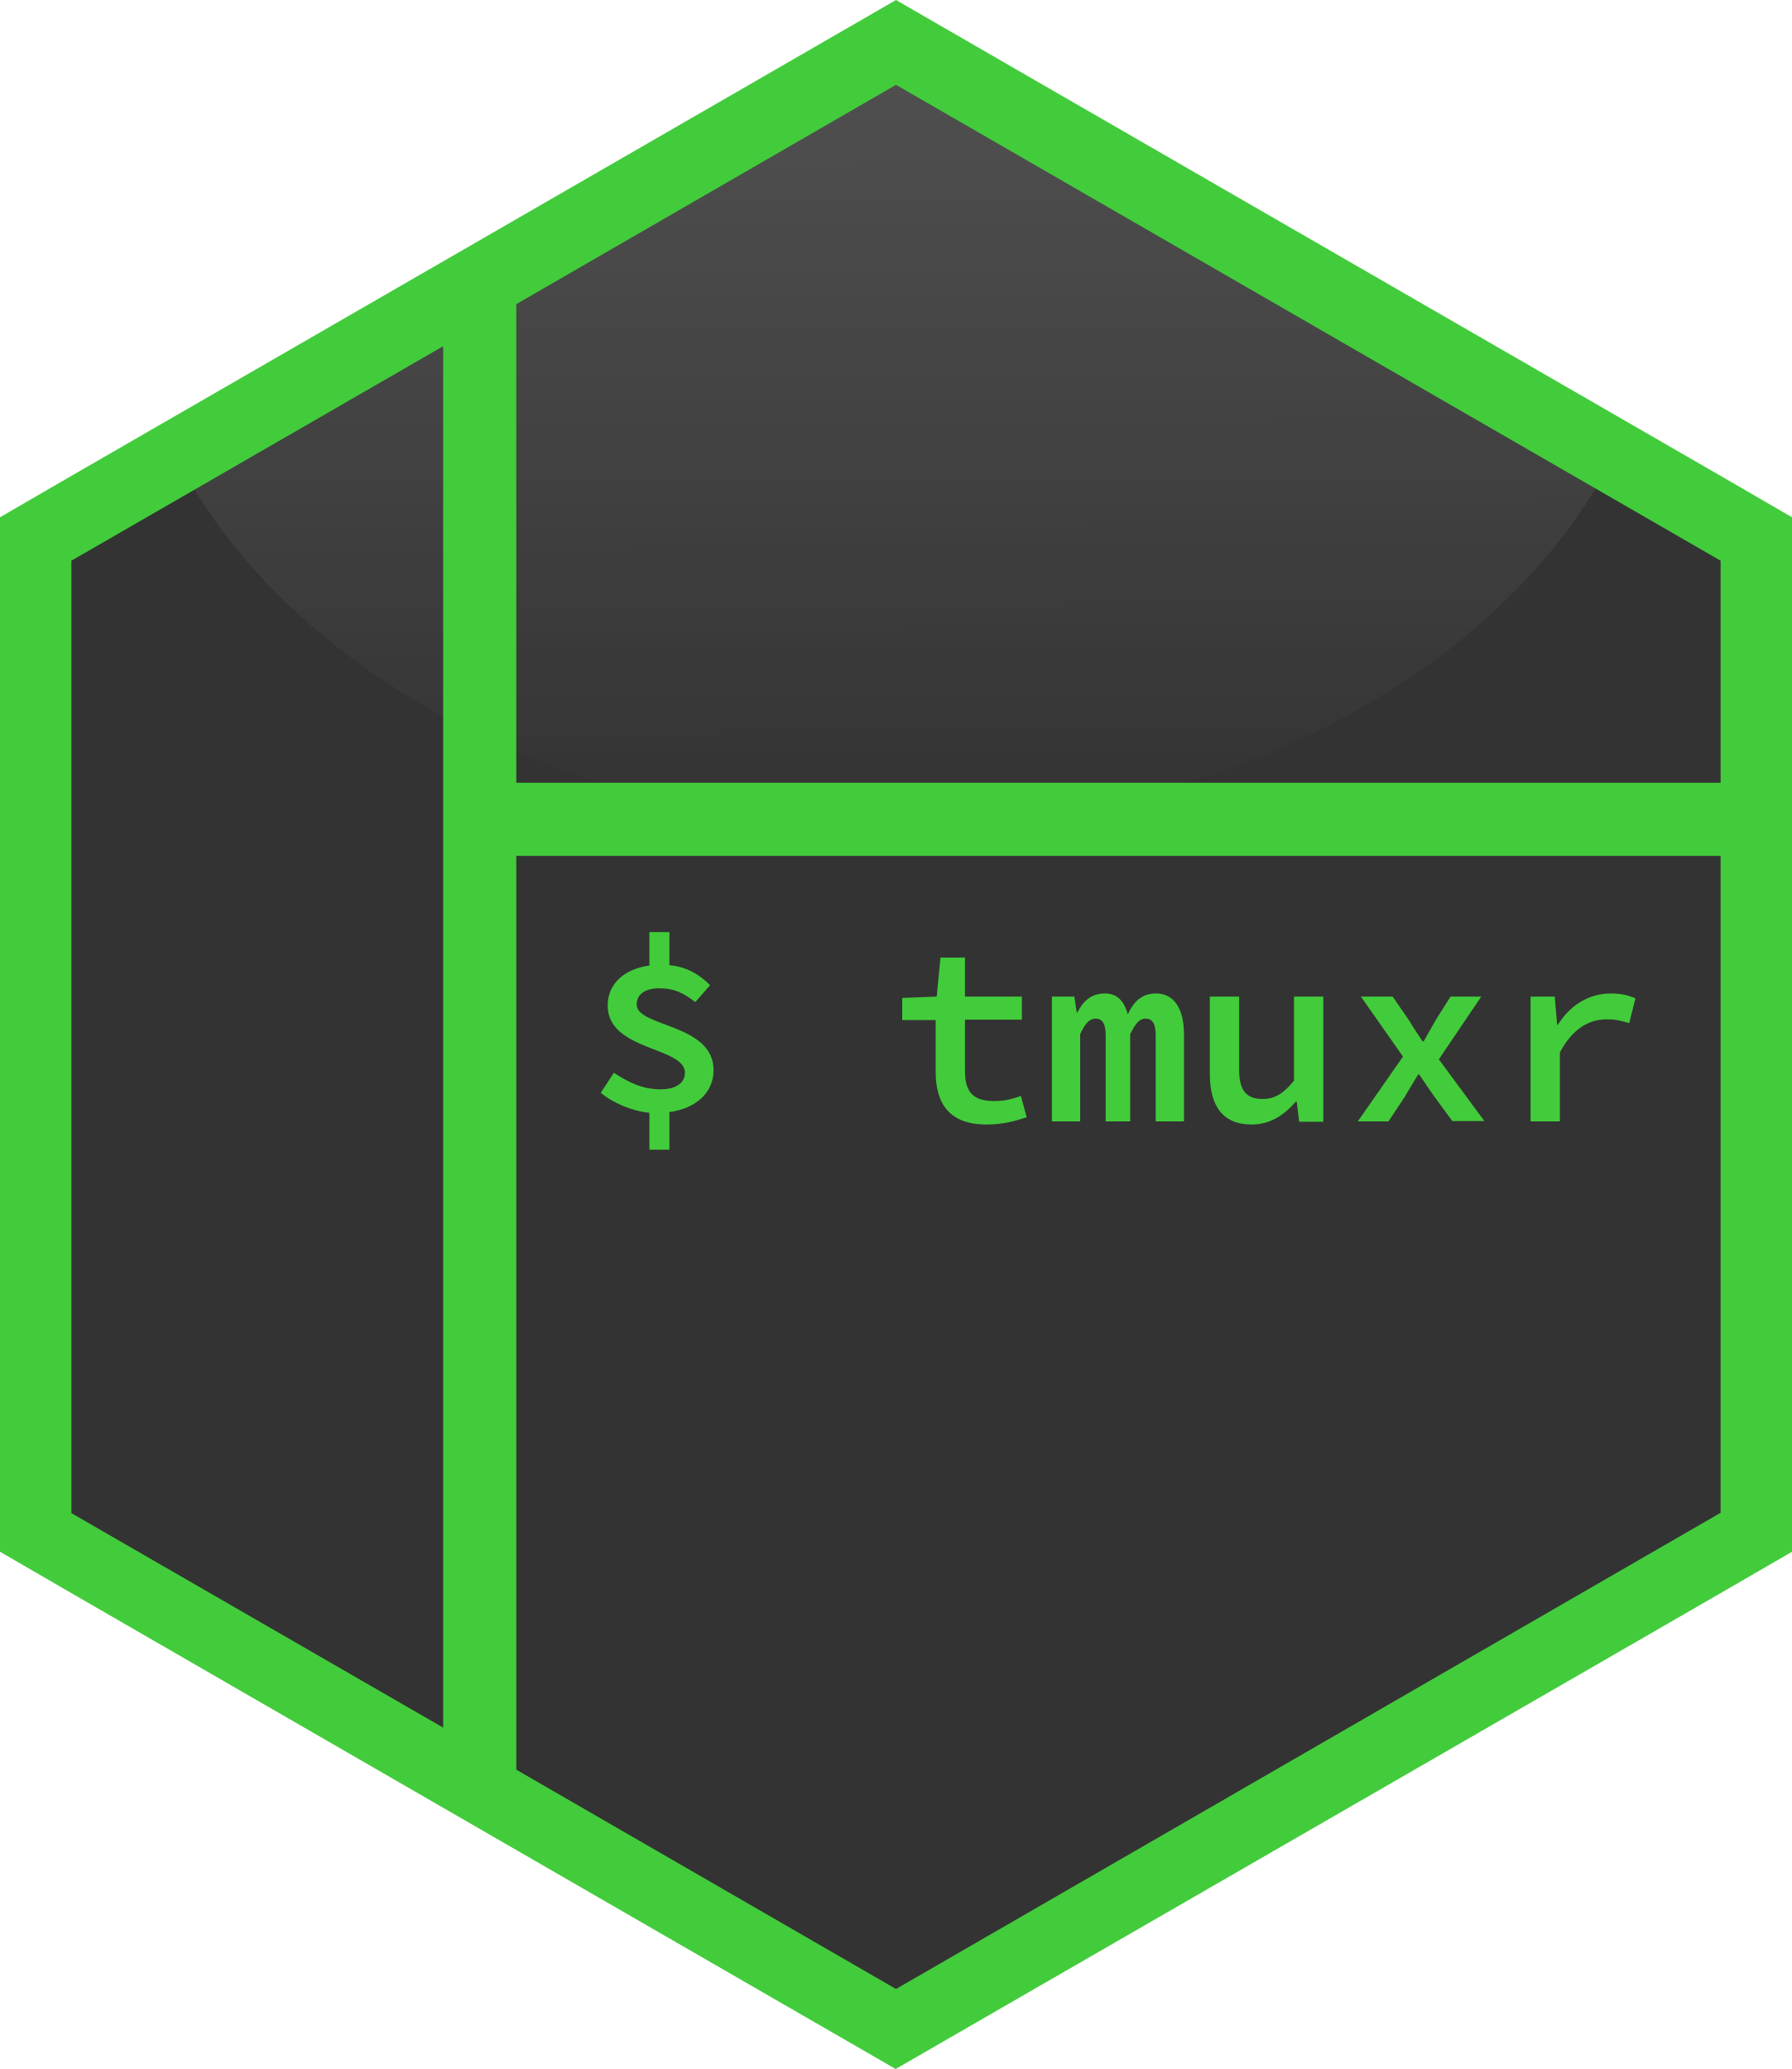
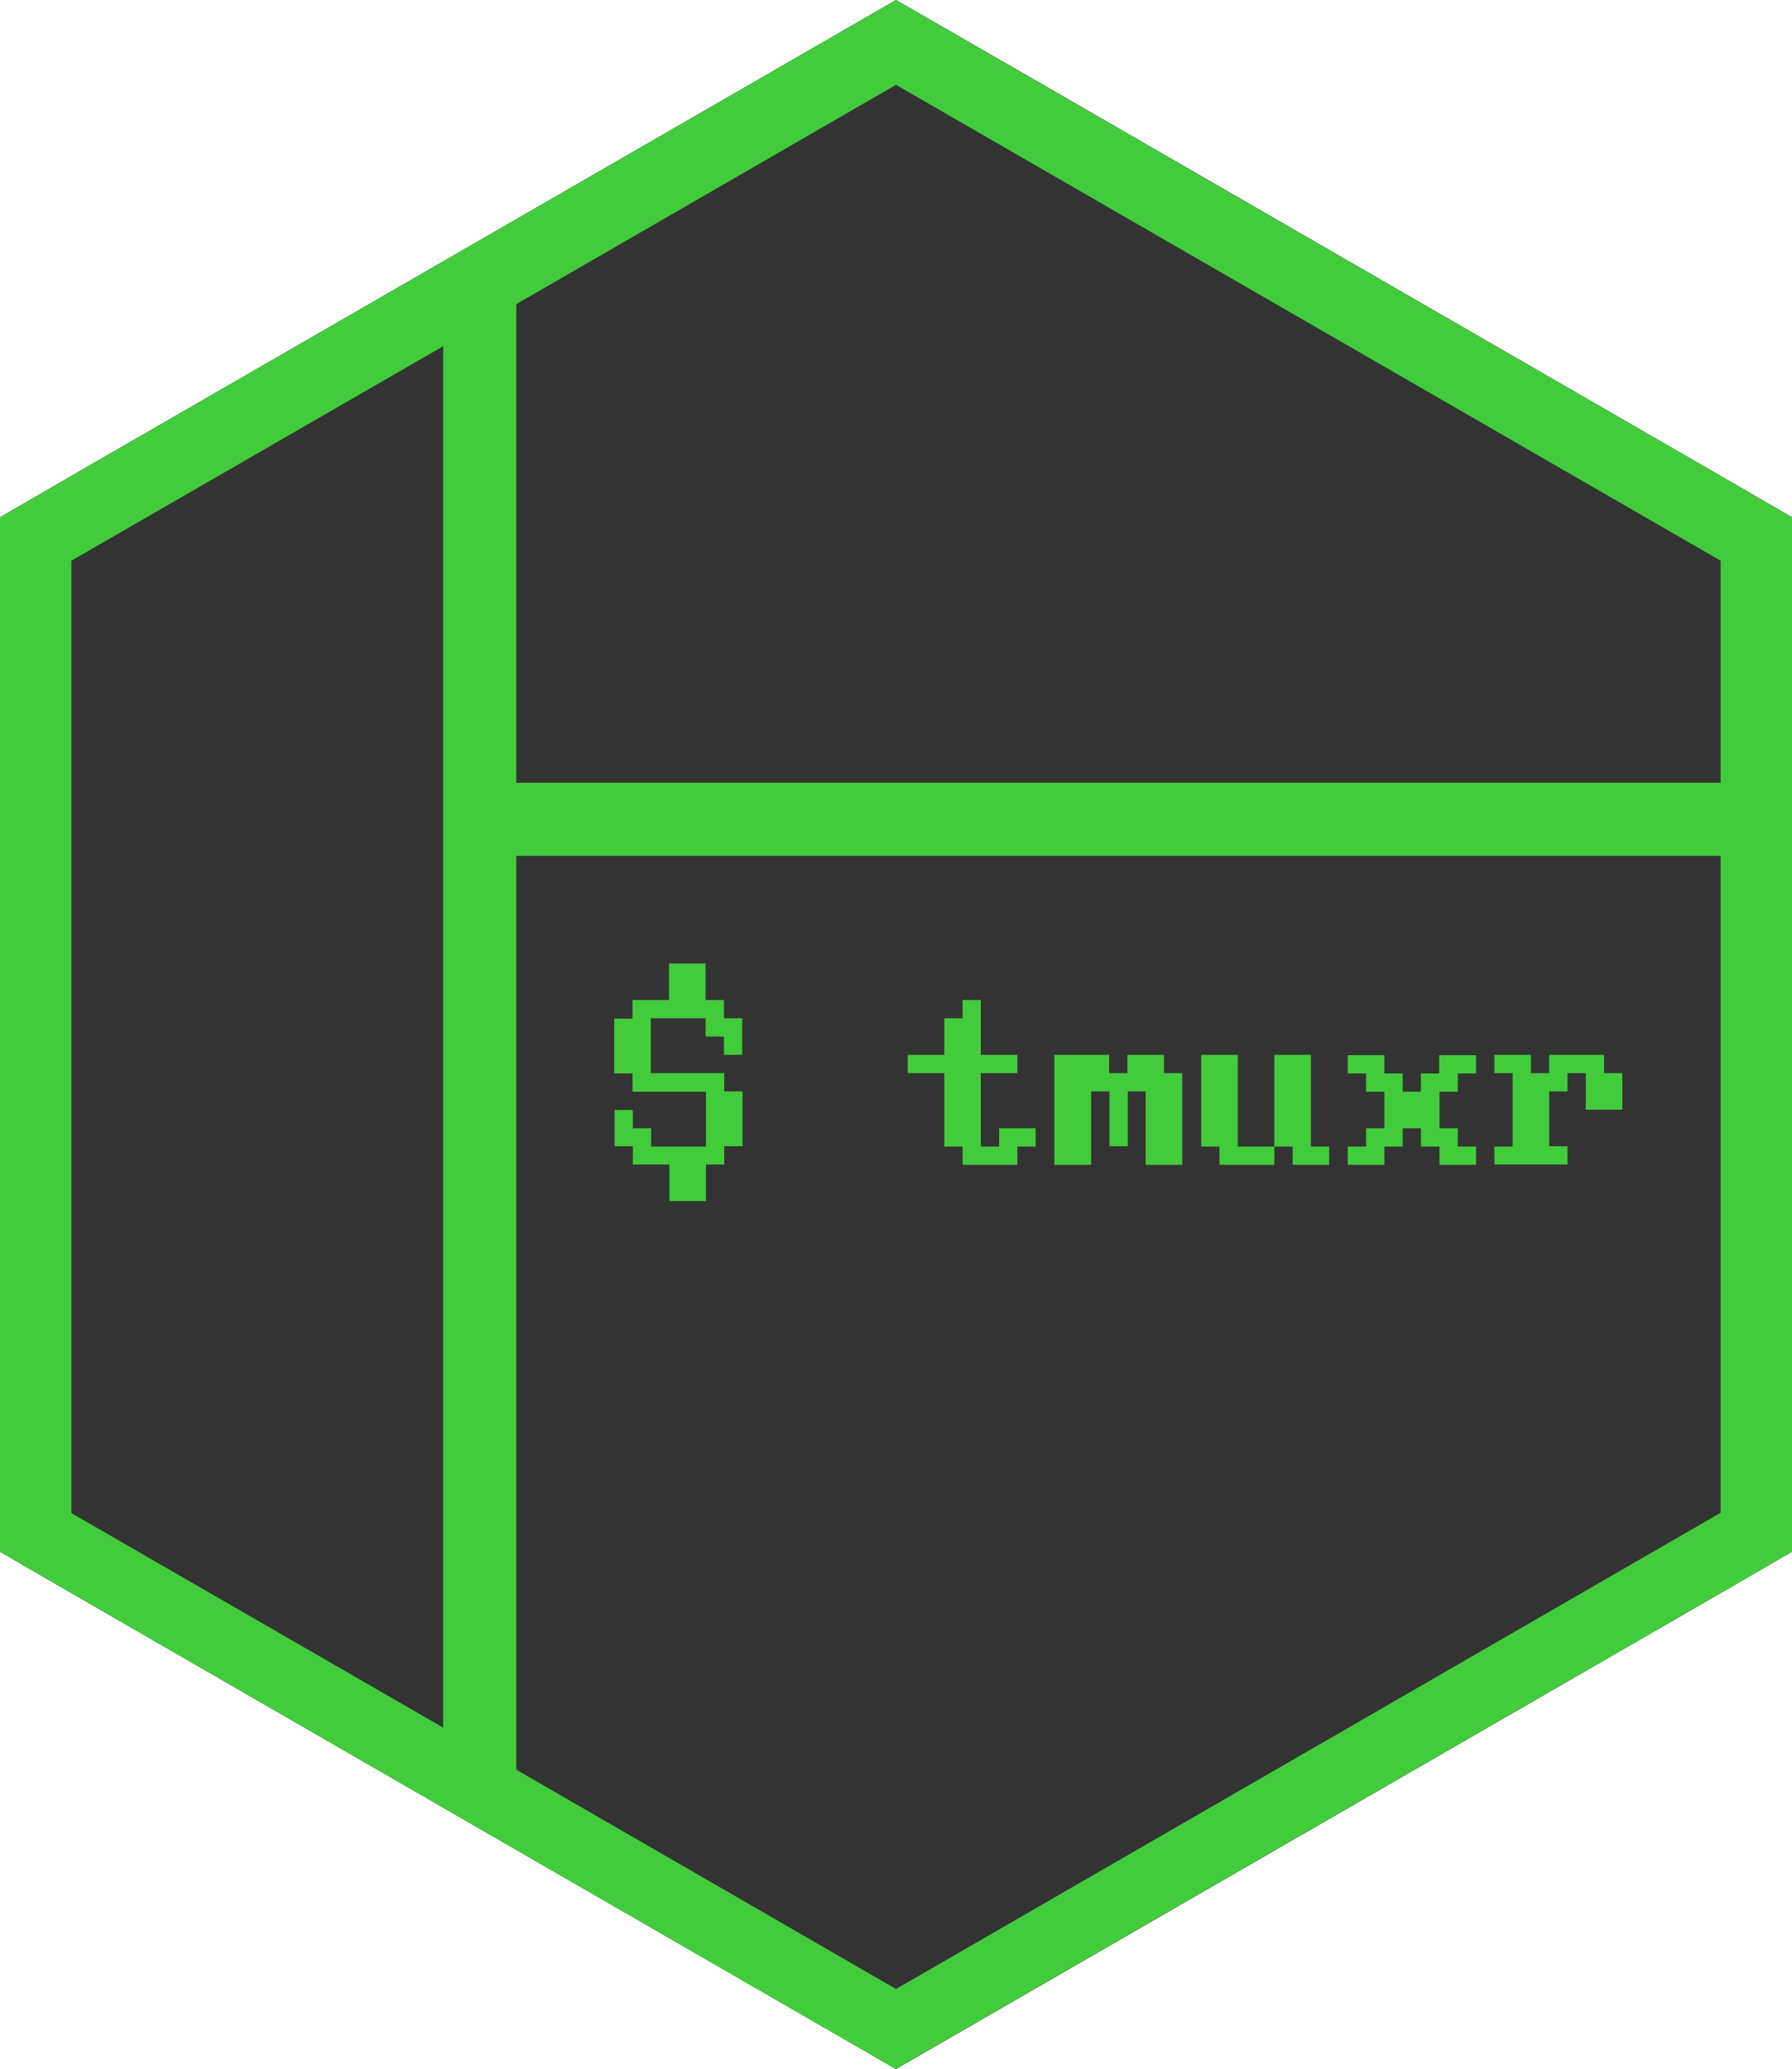
- <svg xmlns="http://www.w3.org/2000/svg" xmlns:xlink="http://www.w3.org/1999/xlink" version="1.1" id="Layer_1" x="0px" y="0px" viewBox="0 0 519.6 600" style="enable-background:new 0 0 519.6 600;" xml:space="preserve">
+ <svg xmlns="http://www.w3.org/2000/svg" version="1.1" x="0px" y="0px" viewBox="0 0 519.6 600" style="enable-background:new 0 0 519.6 600;" xml:space="preserve">
  <style type="text/css">
- 	.st0{clip-path:url(#SVGID_2_);}
- 	.st1{fill:#333333;}
- 	.st2{opacity:0.25;fill:url(#SVGID_3_);enable-background:new    ;}
- 	.st3{fill:#42CC3B;}
+ 	.st0{fill:#333333;}
+ 	.st1{fill:#42CC3B;}
</style>
-   <g>
+   <g id="Background">
+     <path class="st0" d="M498.9,138L302.5,24.6L259.8,0l-42.6,24.6L20.7,138L0,150v300l20.7,12l198.9,114.8l40.2,23.2l40.2-23.2   L498.9,462l20.7-12V150L498.9,138z" />
+     <path id="Border" class="st1" d="M498.9,138L302.4,24.6L259.8,0l-42.6,24.6L20.7,138L0,150v300l20.7,12l198.8,114.8l40.2,23.2   l40.2-23.2l199-114.8l20.7-12V150L498.9,138z M128.5,501L20.7,438.8V162.6l107.8-62.2V501z M498.9,438.7L259.8,576.8l-110.1-63.6   v-265h349.2V438.7z M498.9,227H149.7V88.2l110.1-63.6l239.1,138V227z" />
+   </g>
+   <g id="Text">
    <g>
-       <defs>
-         <polygon id="SVGID_1_" points="261.2,3.9 514.9,150.3 514.9,448.8 261.2,596.1 1.9,448.8 1.9,150.3    " />
-       </defs>
-       <clipPath id="SVGID_2_">
-         <use xlink:href="#SVGID_1_" style="overflow:visible;" />
-       </clipPath>
-       <g class="st0">
-         <circle class="st1" cx="258.4" cy="307.9" r="312.6" />
-         <linearGradient id="SVGID_3_" gradientUnits="userSpaceOnUse" x1="258.927" y1="-239.925" x2="259.846" y2="87.844" gradientTransform="matrix(1 0 0 1 0 152)">
-           <stop offset="0" style="stop-color:#FFFFFF;stop-opacity:0.83" />
-           <stop offset="0.56" style="stop-color:#FFFFFF;stop-opacity:0.37" />
-           <stop offset="1" style="stop-color:#FFFFFF;stop-opacity:0" />
-         </linearGradient>
-         <ellipse class="st2" cx="259.4" cy="73.4" rx="222.9" ry="165.9" />
-       </g>
+       <path class="st1" d="M178.2,332.5v-10.6h5.3v5.3h5.3v5.3h15.9v-15.9h-21.3v-5.3h-5.3v-15.9h5.3V290h10.6v-10.6h10.6V290h5.3v5.3    h5.3v10.6h-5.3v-5.3h-5.3v-5.3h-15.9v15.9h21.3v5.3h5.3v15.9h-5.3v5.3h-5.3v10.6h-10.6v-10.6h-10.6v-5.3H178.2z" />
+       <path class="st1" d="M263.2,311.2v-5.3h10.6v-10.6h5.3V290h5.3v15.9h10.6v5.3h-10.6v21.3h5.3v-5.3h10.6v5.3h-5.3v5.3h-15.9v-5.3    h-5.3v-21.3H263.2z" />
+       <path class="st1" d="M305.7,337.8v-31.9h15.9v5.3h5.3v-5.3h10.6v5.3h5.3v26.6h-10.6v-21.3H327v15.9h-5.3v-15.9h-5.3v21.3H305.7z" />
+       <path class="st1" d="M348.3,332.5v-26.6h10.6v26.6h10.6v5.3h-15.9v-5.3H348.3z M369.5,332.5v-26.6h10.6v26.6h5.3v5.3h-10.6v-5.3    H369.5z" />
+       <path class="st1" d="M390.8,337.8v-5.3h5.3v-5.3h5.3v-10.6h-5.3v-5.3h-5.3v-5.3h10.6v5.3h5.3v5.3h5.3v-5.3h5.3v-5.3H428v5.3h-5.3    v5.3h-5.3v10.6h5.3v5.3h5.3v5.3h-10.6v-5.3H412v-5.3h-5.3v5.3h-5.3v5.3H390.8z" />
+       <path class="st1" d="M433.3,337.8v-5.3h5.3v-21.3h-5.3v-5.3h10.6v5.3h5.3v-5.3h15.9v5.3h5.3v10.6h-10.6v-10.6h-5.3v5.3h-5.3v15.9    h5.3v5.3H433.3z" />
    </g>
  </g>
-   <g id="Layer_2_1_">
-     <path class="st3" d="M498.9,138L302.4,24.6L259.8,0l-42.6,24.6L20.7,138L0,150v300l20.7,12l198.8,114.8l40.2,23.2l40.2-23.2   L498.9,462l20.7-12V150L498.9,138z M259.8,24.6l239.1,138v64.4H149.7V88.2L259.8,24.6z M20.7,162.6l107.8-62.2V501L20.7,438.8   V162.6z M259.8,576.8l-110.1-63.6v-265h349.2v190.5L259.8,576.8z" />
-   </g>
-   <g>
-     <path class="st3" d="M184.6,291.3c0-2.9,2.4-4.7,6.5-4.7c4.5,0,7.1,1.4,10.5,4l4.3-4.9c-3-3-6.6-5.3-11.8-5.8v-9.6h-5.8v9.7   c-7.3,1-12.1,5.3-12.1,11.6c0,13.2,22.4,11.9,22.4,19.5c0,2.9-2.5,4.8-7.1,4.8c-5.1,0-9.3-2-13.5-4.8l-3.8,5.8   c3.6,3,9,5.3,14.1,5.8v10.7h5.8v-10.9c8-1.1,12.8-5.9,12.8-12.1C207,296.8,184.6,297.9,184.6,291.3z" />
-     <path class="st3" d="M288.2,319.3c-6.1,0-8.4-2.7-8.4-8.7v-14.9h16.5V289h-16.5v-11.3h-7.1l-1.1,11.3l-10,0.4v6.4h9.7v14.9   c0,9.2,3.8,15.4,14.8,15.4c4.7,0,8.3-1,11.6-2.1l-1.7-6.2C293.7,318.7,291.2,319.3,288.2,319.3z" />
-     <path class="st3" d="M335.2,288.1c-4.2,0-6.6,2.5-8.2,6.1c-1-4-3.2-6.1-6.6-6.1c-4.2,0-6.4,2.4-8,5.5h-0.2l-0.7-4.6h-6.5v36.2h8.2   v-25.3c1.4-3,2.6-4.5,4.5-4.5c2,0,2.9,1.6,2.9,4.8v25h7.1v-25.3c1.5-3,2.6-4.5,4.5-4.5c2,0,2.9,1.6,2.9,4.8v25h8.2v-25.6   C343.2,292.3,340.3,288.1,335.2,288.1z" />
-     <path class="st3" d="M375.2,313.4c-3.2,3.9-5.7,5.3-9.1,5.3c-4.9,0-6.8-2.7-6.8-8.5V289h-8.5v22.4c0,9.3,3.7,14.7,12.1,14.7   c5.4,0,9.4-2.7,12.8-6.6h0.3l0.7,5.8h7V289h-8.5V313.4z" />
-     <path class="st3" d="M429.5,289h-8.9l-4.3,6.8c-1.1,2-2.4,4.2-3.5,6.2h-0.3c-1.3-2-2.8-4.1-4-6.2l-4.7-6.8h-9.2l12.2,17.4   l-13.1,18.8h8.9l4.7-7.1c1.3-2.2,2.6-4.4,3.9-6.5h0.3c1.4,2.1,3,4.4,4.4,6.4l5.2,7.1h9.3l-13.2-17.9L429.5,289z" />
-     <path class="st3" d="M467.1,288.1c-6.2,0-11.7,3.2-15.4,9.1h-0.2l-0.7-8.2h-7v36.2h8.5v-20c3.7-7,8.6-9.6,13.5-9.6   c2.7,0,4.2,0.4,6.6,1.1l1.8-7.2C472,288.6,470,288.1,467.1,288.1z" />
-   </g>
</svg>
